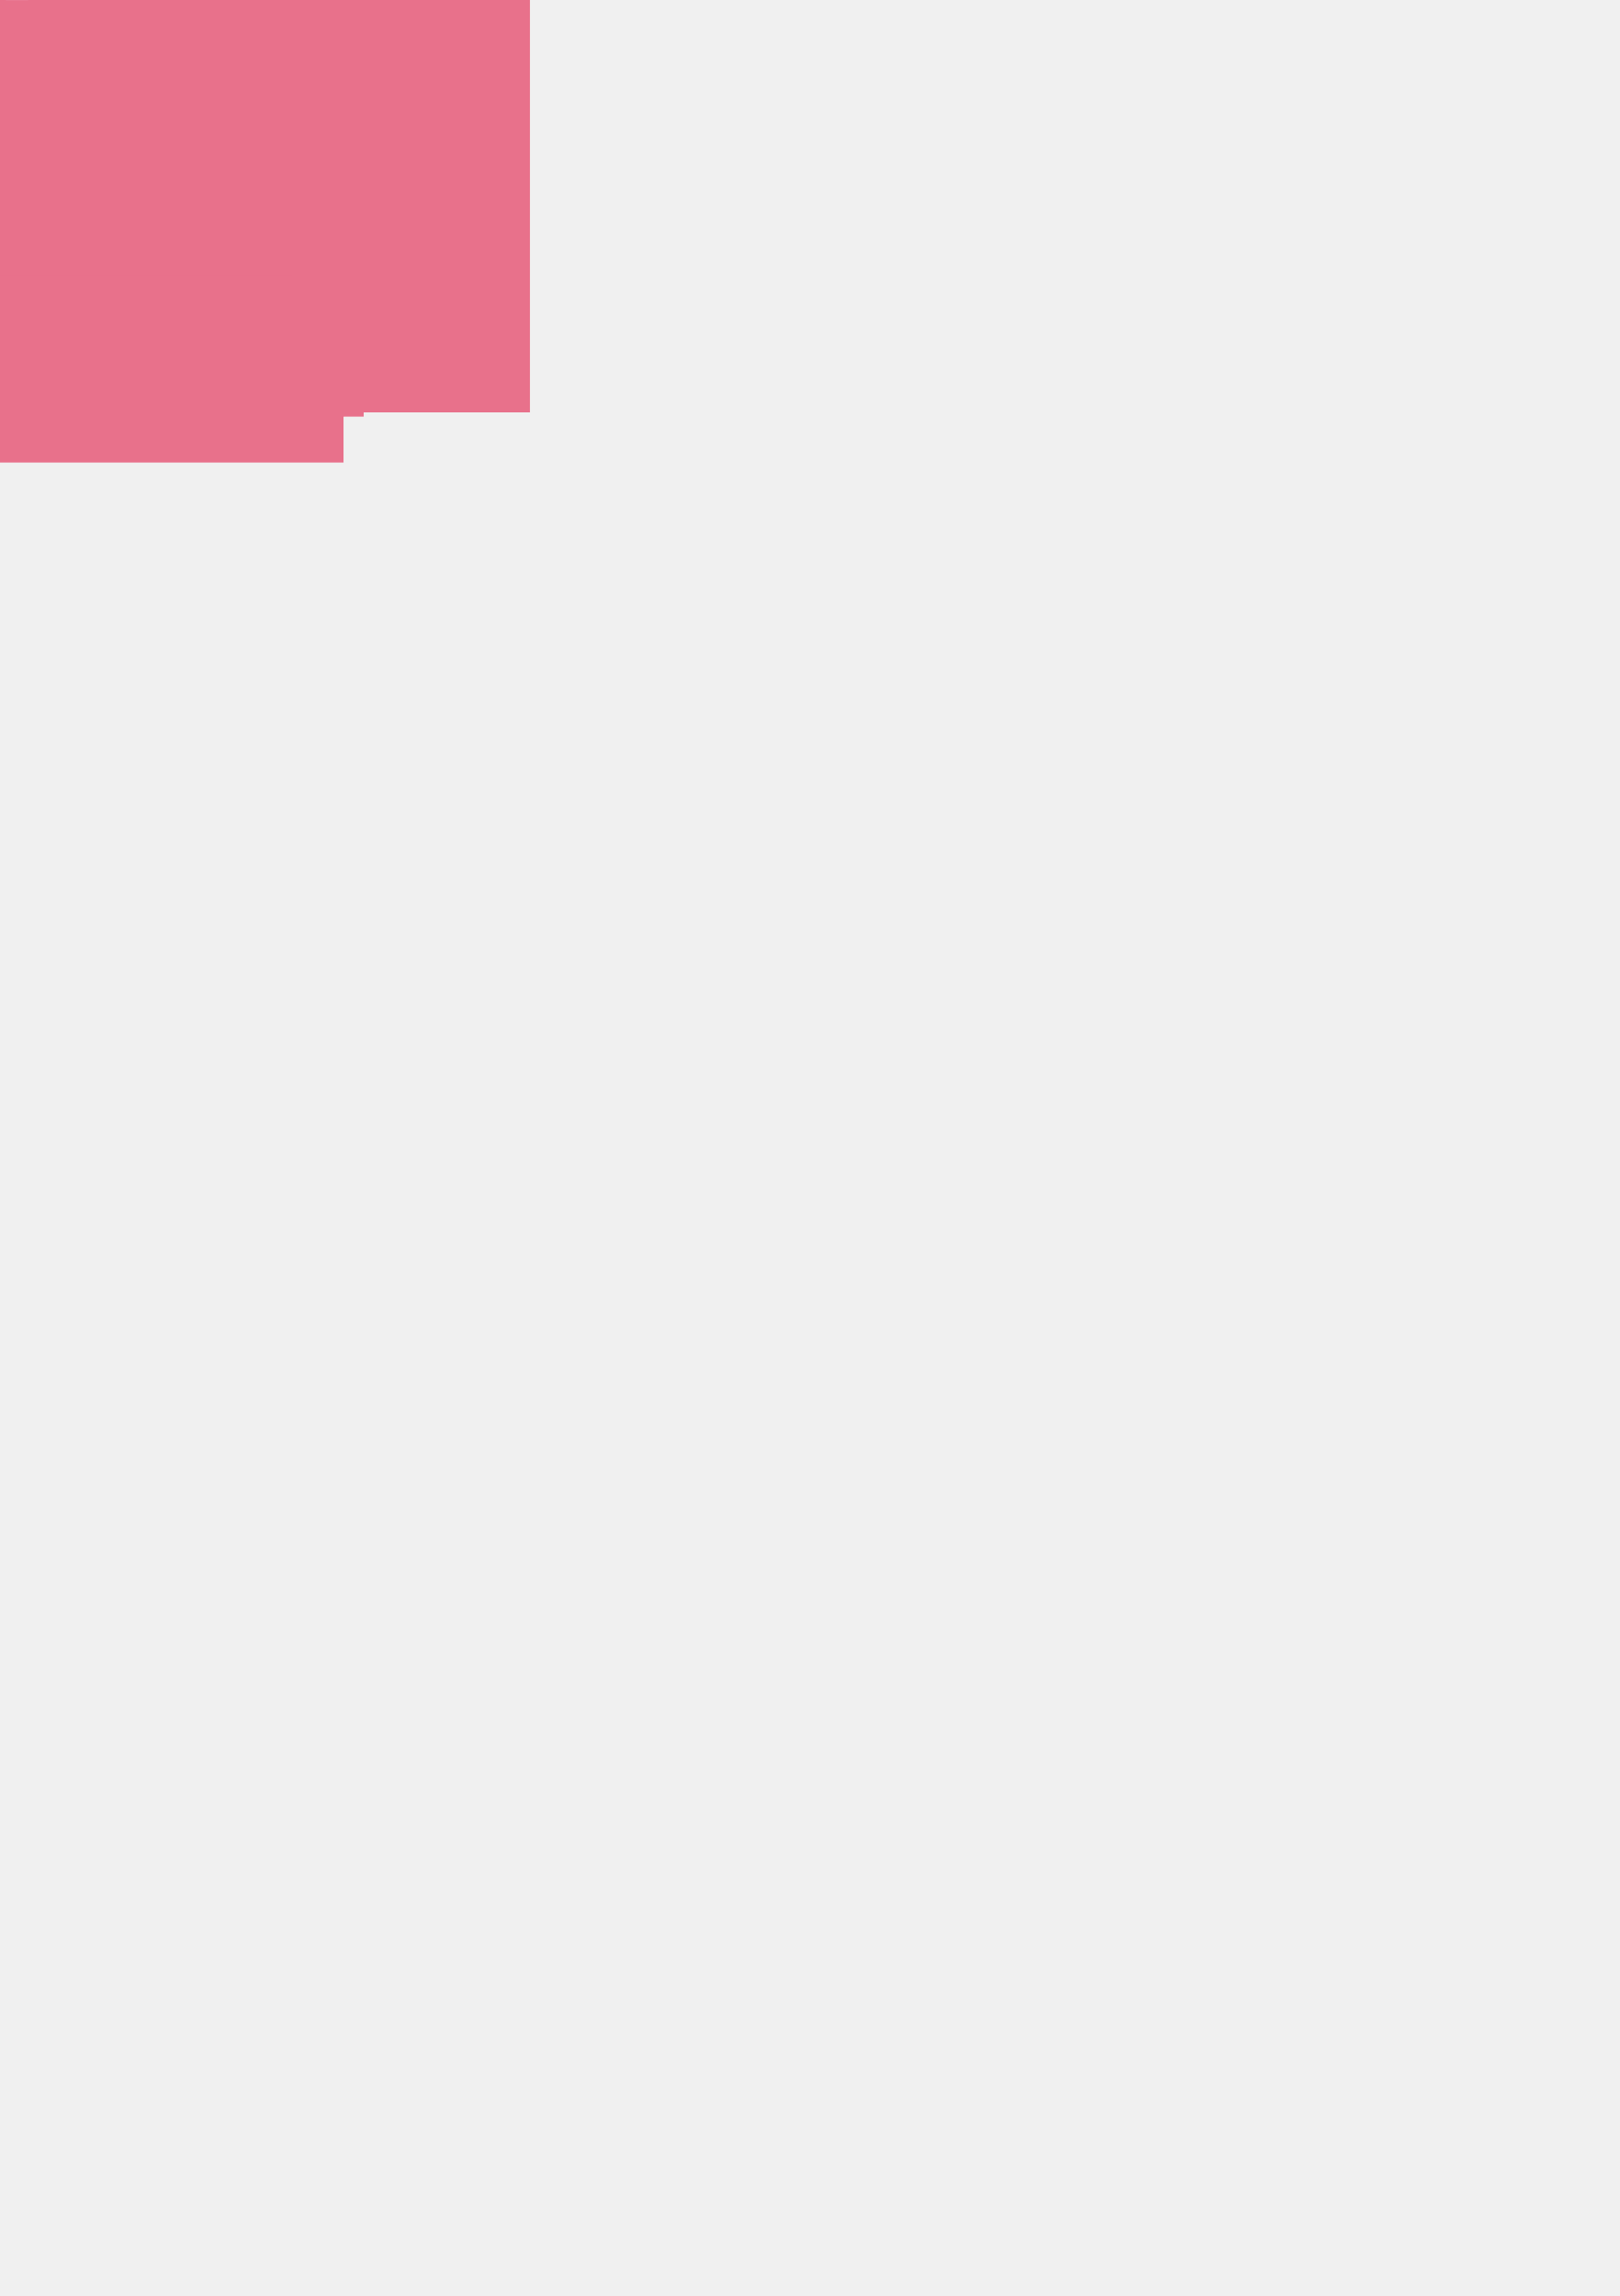
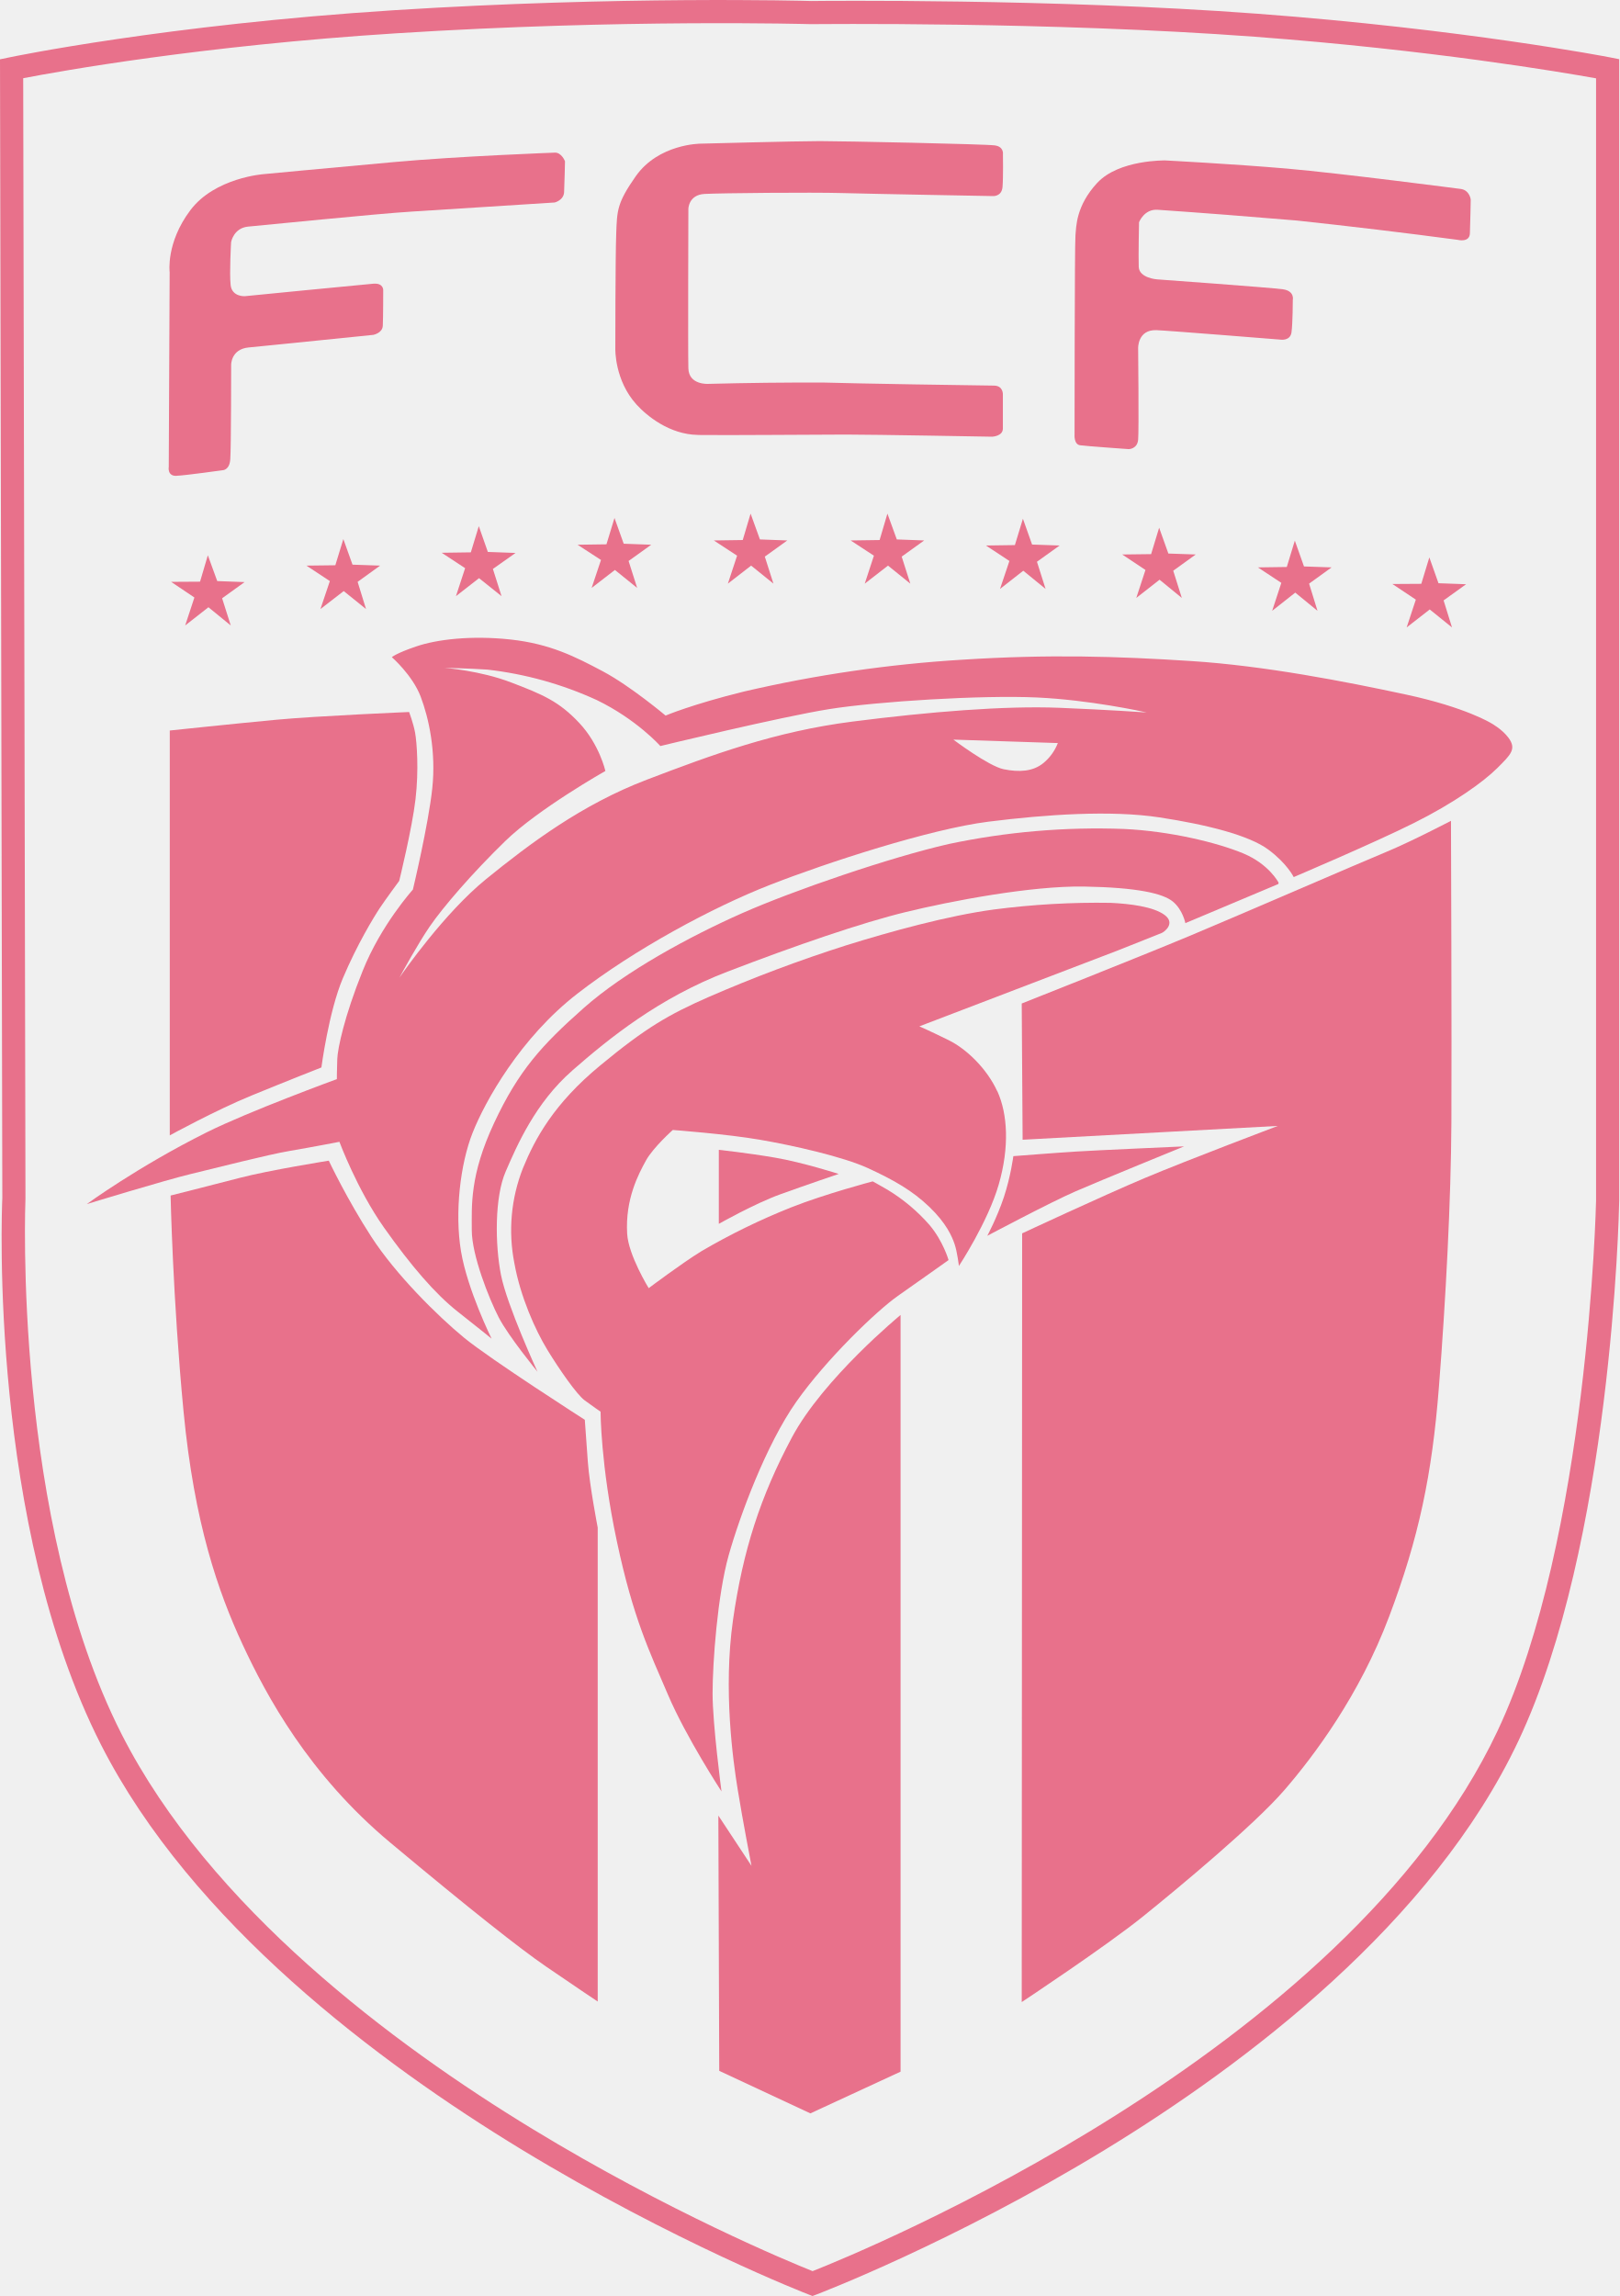
- <svg xmlns="http://www.w3.org/2000/svg" viewBox="0 0 72.02 102.12">
+ <svg xmlns="http://www.w3.org/2000/svg" fill="#e8718b" id="Layer_2" data-name="Layer 2" viewBox="0 0 272.2 385.96">
  <defs>
-     <mask id="k" maskUnits="userSpaceOnUse">
-       <path d="M-11.765-33.108h23.48V.183h-23.48z" fill="#fff" fill-rule="nonzero" />
-       <path d="M-11.15-33.02h31.451V3.728h-31.45z" fill="#fff" fill-rule="nonzero" />
-       <path d="M-13.262-33.15H18.19V3.596h-31.45z" fill="#fff" fill-rule="nonzero" />
-       <path d="M-24.292-32.494H7.159V4.254h-31.451z" fill="#fff" fill-rule="nonzero" />
-       <path d="M-24.731-24.747h31.45v36.748h-31.45z" fill="#fff" fill-rule="nonzero" />
-       <path d="M-24.146-23.332H7.305v36.748h-31.45z" fill="#fff" fill-rule="nonzero" />
-       <path d="M-20.275-18.612h31.451v36.748h-31.45z" fill="#fff" fill-rule="nonzero" />
-       <path d="M-17.01-16.876h31.45v36.748h-31.45z" fill="#fff" fill-rule="nonzero" />
-       <path d="M-15.268-18.211h31.451v36.748h-31.45z" fill="#fff" fill-rule="nonzero" />
-       <path d="M-16.165-16.168h31.451V20.58h-31.45z" fill="#fff" fill-rule="nonzero" />
-       <path d="M-7.873-18.404h31.451v36.748h-31.45z" fill="#fff" fill-rule="nonzero" />
-       <path d="M-9.038-24.909h31.451V11.84h-31.45z" fill="#fff" fill-rule="nonzero" />
-       <path d="M-21.647-22.435h31.45v36.748h-31.45z" fill="#fff" fill-rule="nonzero" />
-       <path d="M-18.445-24.46h31.45v36.748h-31.45z" fill="#fff" fill-rule="nonzero" />
-       <path d="M-19.741-24.902H11.71v36.748h-31.451z" fill="#fff" fill-rule="nonzero" />
-       <path d="m123.96 122.748.048.132.14.005-.115.083.044.138-.114-.092-.119.092.047-.143-.119-.078.148-.002zM123.264 122.77l.047.132.141.005-.116.083.044.138-.114-.092-.119.092.048-.143-.12-.078.148-.002zM122.57 122.812l.046.132.142.005-.116.082.044.139-.115-.092-.118.092.047-.143-.12-.079.149-.002zM121.877 122.878l.047.131.141.005-.115.083.043.139-.114-.092-.119.092.048-.143-.12-.079.148-.002zM121.184 122.961l.048.132.14.005-.115.083.044.139-.114-.093-.119.093.047-.143-.119-.08.148-.001zM124.66 122.748l.048.132.14.005-.115.083.044.138-.114-.092-.119.092.047-.143-.119-.078.148-.002zM125.353 122.774l.047.132.141.005-.116.083.044.139-.114-.093-.119.093.048-.143-.12-.079.148-.002zM126.05 122.82l.047.132.14.005-.115.083.044.139-.114-.093-.119.093.047-.143-.119-.079.148-.002zM126.744 122.886l.047.132.141.005-.115.083.043.139-.114-.093-.118.093.047-.143-.12-.079.148-.002zM127.432 122.972l.047.132.141.005-.115.083.043.138-.114-.092-.118.092.047-.142-.12-.08.148-.001z" fill="#fff" fill-rule="nonzero" />
-       <path d="M0 0s-1.377-.05-2.336-.137c-.96-.087-1.882-.174-1.882-.174s-.71-.05-1.065-.524c-.355-.473-.299-.897-.299-.897l-.013-2.822s-.025-.137.113-.131c.137.006.669.081.669.081s.097 0 .109.156c.013.155.013 1.373.013 1.373s-.003.225.252.25c.212.02 1.81.183 1.81.183s.131.025.137.131.006.517.006.517.006.106-.143.094c-.174-.015-1.863-.181-1.863-.181s-.187-.012-.206.162.007.623.007.623.037.206.249.224 1.863.187 2.38.218L0-.723s.131.031.137.15c.006.118.013.448.013.448S.1.006 0 0" fill="#fff" fill-rule="nonzero" />
-       <path d="M0 0s-.606-.001-.938-.473c-.271-.387-.271-.493-.283-.835-.013-.343-.013-1.67-.013-1.67s-.011-.454.306-.804c.149-.165.479-.436.891-.442.411-.006 1.744.006 2.149.006s2.118-.031 2.118-.031.156.006.156.118v.486s.012.137-.131.137-2.106.032-2.455.044a55 55 0 0 1-1.688-.019s-.28-.018-.286.225c-.007.243 0 2.311 0 2.311s0 .206.236.218c.237.013 1.558.025 1.981.013S4.236-.76 4.236-.76s.131-.013.144.131c.012.143.006.473.006.473s.019.112-.118.131-2.2.062-2.536.062S0 0 0 0" fill="#fff" fill-rule="nonzero" />
-       <path d="M0 0s-1.735.227-2.526.296c-.792.068-1.763.118-1.763.118s-.673.013-.985-.324c-.311-.336-.305-.635-.317-.766s-.013-2.884-.013-2.884-.012-.144.081-.156c.094-.013.704-.056.704-.056s.125 0 .137.137 0 1.327 0 1.327-.009.271.265.261c.156-.005 1.797-.137 1.797-.137s.144-.025.162.106.019.468.019.468.031.13-.143.155c-.175.025-1.826.144-1.826.144s-.258.018-.265.18c-.006.162.004.648.004.648s.074.193.267.181a136 136 0 0 0 2.019-.156 96 96 0 0 0 2.336-.28s.169-.044.175.093.012.492.012.492S.125-.022 0 0" fill="#fff" fill-rule="nonzero" />
-       <path d="M0 0s-.368.231-1.24.417c-.872.187-2.049.418-3.115.486-1.065.069-2.062.1-3.32.019a19 19 0 0 1-3.159-.461c-.76-.187-1.14-.349-1.14-.349s-.511.43-.91.642-.766.399-1.339.461-1.072 0-1.365-.1c-.293-.099-.355-.156-.355-.156s.299-.261.418-.573c.118-.311.224-.797.168-1.327s-.281-1.47-.281-1.47-.461-.511-.728-1.178c-.268-.666-.362-1.127-.368-1.277s-.006-.293-.006-.293-1.28-.468-1.888-.772c-.997-.498-1.738-1.04-1.738-1.04s1.14.348 1.508.436c.367.087 1.108.28 1.439.336s.716.131.716.131.256-.692.648-1.246c.393-.555.741-.959 1.065-1.215.324-.255.493-.393.493-.393s-.349.705-.443 1.265c-.093.561-.012 1.265.168 1.72s.692 1.377 1.521 2.018c.828.642 1.962 1.253 2.791 1.576.828.324 2.324.81 3.165.916s1.781.169 2.479.063 1.308-.262 1.583-.468c.274-.205.367-.398.367-.398s1.171.498 1.745.785c.573.286 1.005.594 1.208.797.193.193.281.274.162.436C.157-.086 0 0 0 0" fill="#fff" fill-rule="nonzero" />
-       <path d="M0 0s-.573-.299-.935-.449c-.361-.149-2.099-.903-2.859-1.221-.76-.317-2.43-.978-2.43-.978l.013-1.975 3.7.2s-1.302-.492-1.925-.754-1.782-.804-1.782-.804l-.006-11.146s1.215.804 1.757 1.24 1.62 1.334 2.05 1.832 1.09 1.377 1.52 2.517.623 2.056.722 3.327c.1 1.271.175 2.71.181 3.844S0 0 0 0" fill="#fff" fill-rule="nonzero" />
-       <path d="M0 0s-1.325-.059-1.57-.075c-.245-.015-.905-.066-.905-.066s-.038-.295-.137-.594c-.1-.299-.241-.561-.241-.561s.905.481 1.279.644S0 0 0 0" fill="#fff" fill-rule="nonzero" />
-       <path d="M0 0s.419.635.577 1.18.129 1.025-.02 1.354c-.15.328-.445.614-.707.743s-.423.199-.423.199l2.878 1.101.635.253c.042.017.204.142.042.262s-.503.162-.781.175a11.6 11.6 0 0 1-1.69-.096c-.681-.091-1.516-.324-2.143-.519A21 21 0 0 1-3.634 3.9c-.573-.253-.902-.44-1.57-.993-.669-.552-.943-1.059-1.118-1.487A2.46 2.46 0 0 1-6.446.042c.087-.486.303-.968.478-1.255.174-.286.427-.648.539-.731s.233-.166.233-.166 0-.772.237-1.885c.237-1.114.473-1.595.739-2.218s.777-1.404.777-1.404-.129.972-.129 1.42c0 .449.071 1.425.233 2.002s.544 1.607.98 2.226S-1.192-.648-.885-.432c.308.216.735.519.735.519s-.078.274-.278.511a2.6 2.6 0 0 1-.61.511c-.137.079-.212.12-.212.12s-.69-.182-1.184-.378a9.6 9.6 0 0 1-1.3-.635c-.278-.17-.764-.536-.764-.536s-.294.477-.312.789c-.029.503.166.868.274 1.064.106.19.387.44.387.44s.776-.058 1.258-.141 1.209-.245 1.579-.416.639-.324.884-.56.328-.428.366-.54S0 0 0 0" fill="#fff" fill-rule="nonzero" />
-       <path d="M0 0s-.523.168-.928.237-.81.112-.81.112V-.723s.517.293.897.43S0 0 0 0" fill="#fff" fill-rule="nonzero" />
-       <path d="M0 0s-1.121-.922-1.576-1.776c-.455-.853-.71-1.638-.854-2.647-.143-1.01 0-2.038.069-2.461.068-.424.199-1.103.199-1.103l-.48.729.013-3.701 1.321-.617L0-10.971z" fill="#fff" fill-rule="nonzero" />
-       <path d="M0 0s-.86-.137-1.29-.249-1.003-.256-1.003-.256.031-1.495.187-3.127.505-2.623.854-3.377.965-1.894 2.143-2.878 1.875-1.533 2.255-1.794.754-.511.754-.511v6.872s-.118.61-.143.953l-.044.61s-1.364.873-1.751 1.19c-.386.318-.99.916-1.345 1.464C.262-.554 0 0 0 0" fill="#fff" fill-rule="nonzero" />
-       <path d="M0 0s-1.327-.056-1.925-.112S-3.47-.268-3.47-.268v-5.869s.673.368 1.19.58 1.009.405 1.009.405.106.81.312 1.296c.205.486.448.884.535 1.015s.281.393.281.393.187.76.236 1.183c.05.424.019.829-.006.966S0 0 0 0" fill="#fff" fill-rule="nonzero" />
-       <path d="M0 0s-.137.268-.511.424-1.059.324-1.732.355A10.4 10.4 0 0 1-4.785.561C-5.632.368-7.034-.112-7.781-.442c-.748-.331-1.695-.841-2.299-1.377-.605-.536-.941-.904-1.296-1.664S-11.7-4.679-11.7-5.04c0-.362.249-.991.392-1.265s.561-.785.561-.785-.442.96-.529 1.402-.094 1.128.068 1.501c.162.374.43.997.966 1.464.536.468 1.258 1.053 2.249 1.433.99.38 1.95.711 2.592.866.641.156 1.806.38 2.579.368.772-.013 1.146-.1 1.289-.218.144-.119.181-.312.181-.312l1.346.567z" fill="#fff" fill-rule="nonzero" />
-       <path d="M0 0s-2.69.08-6.031-.133c-3.34-.212-5.565-.681-5.565-.681l.033-16.381s-.208-4.656 1.412-7.842C-7.642-29.971.017-32.928.017-32.928s7.708 2.907 10.084 7.941c1.349 2.858 1.445 7.759 1.445 7.759V-.814s-2.075.405-5.1.631S0 0 0 0Z" fill="#000" fill-rule="nonzero" />
-       <path d="m0 0-1.514.05s.511-.386.729-.43.424-.037.579.093A.7.7 0 0 1 0 0" fill="#000" fill-rule="nonzero" />
-       <path d="M0 0s-.797.181-1.595.218S-3.906.162-4.61.05s-2.449-.536-2.449-.536-.342.386-.922.667a5.2 5.2 0 0 1-1.588.442c-.281.019-.623.025-.623.025s.517-.037.971-.212c.455-.174.692-.274.985-.586s.38-.697.38-.697-.972-.549-1.452-1.016-.909-.966-1.096-1.24-.443-.747-.443-.747.623.916 1.259 1.433 1.389 1.084 2.336 1.445 1.857.698 2.978.841 2.206.231 2.997.2C-.486.037 0 0 0 0" fill="#000" fill-rule="nonzero" />
-     </mask>
+     <style>
+       .cls-1 {
+         fill:#e8718b;
+       }
+     </style>
  </defs>
-   <g mask="url(#k)" fill="#e8718b">
-     <path d="M-11.765-33.108h23.48V.183h-23.48z" fill="#e8718b" fill-rule="nonzero" />
-     <path d="M-11.15-33.02h31.451V3.728h-31.45z" fill="#e8718b" fill-rule="nonzero" />
-     <path d="M-13.262-33.15H18.19V3.596h-31.45z" fill="#e8718b" fill-rule="nonzero" />
-     <path d="M-24.292-32.494H7.159V4.254h-31.451z" fill="#e8718b" fill-rule="nonzero" />
-     <path d="M-24.731-24.747h31.45v36.748h-31.45z" fill="#e8718b" fill-rule="nonzero" />
-     <path d="M-24.146-23.332H7.305v36.748h-31.45z" fill="#e8718b" fill-rule="nonzero" />
-     <path d="M-20.275-18.612h31.451v36.748h-31.45z" fill="#e8718b" fill-rule="nonzero" />
-     <path d="M-17.01-16.876h31.45v36.748h-31.45z" fill="#e8718b" fill-rule="nonzero" />
-     <path d="M-15.268-18.211h31.451v36.748h-31.45z" fill="#e8718b" fill-rule="nonzero" />
-     <path d="M-16.165-16.168h31.451V20.58h-31.45z" fill="#e8718b" fill-rule="nonzero" />
-     <path d="M-7.873-18.404h31.451v36.748h-31.45z" fill="#e8718b" fill-rule="nonzero" />
-     <path d="M-9.038-24.909h31.451V11.84h-31.45z" fill="#e8718b" fill-rule="nonzero" />
-     <path d="M-21.647-22.435h31.45v36.748h-31.45z" fill="#e8718b" fill-rule="nonzero" />
-     <path d="M-18.445-24.46h31.45v36.748h-31.45z" fill="#e8718b" fill-rule="nonzero" />
-     <path d="M-19.741-24.902H11.71v36.748h-31.451z" fill="#e8718b" fill-rule="nonzero" />
-     <path d="m123.96 122.748.048.132.14.005-.115.083.044.138-.114-.092-.119.092.047-.143-.119-.078.148-.002zM123.264 122.77l.047.132.141.005-.116.083.044.138-.114-.092-.119.092.048-.143-.12-.078.148-.002zM122.57 122.812l.046.132.142.005-.116.082.044.139-.115-.092-.118.092.047-.143-.12-.079.149-.002zM121.877 122.878l.047.131.141.005-.115.083.043.139-.114-.092-.119.092.048-.143-.12-.079.148-.002zM121.184 122.961l.048.132.14.005-.115.083.044.139-.114-.093-.119.093.047-.143-.119-.08.148-.001zM124.66 122.748l.048.132.14.005-.115.083.044.138-.114-.092-.119.092.047-.143-.119-.078.148-.002zM125.353 122.774l.047.132.141.005-.116.083.044.139-.114-.093-.119.093.048-.143-.12-.079.148-.002zM126.05 122.82l.047.132.14.005-.115.083.044.139-.114-.093-.119.093.047-.143-.119-.079.148-.002zM126.744 122.886l.047.132.141.005-.115.083.043.139-.114-.093-.118.093.047-.143-.12-.079.148-.002zM127.432 122.972l.047.132.141.005-.115.083.043.138-.114-.092-.118.092.047-.142-.12-.08.148-.001z" fill="#e8718b" fill-rule="nonzero" />
-     <path d="M0 0s-1.377-.05-2.336-.137c-.96-.087-1.882-.174-1.882-.174s-.71-.05-1.065-.524c-.355-.473-.299-.897-.299-.897l-.013-2.822s-.025-.137.113-.131c.137.006.669.081.669.081s.097 0 .109.156c.013.155.013 1.373.013 1.373s-.003.225.252.25c.212.02 1.81.183 1.81.183s.131.025.137.131.006.517.006.517.006.106-.143.094c-.174-.015-1.863-.181-1.863-.181s-.187-.012-.206.162.007.623.007.623.037.206.249.224 1.863.187 2.38.218L0-.723s.131.031.137.15c.006.118.013.448.013.448S.1.006 0 0" fill="#e8718b" fill-rule="nonzero" />
-     <path d="M0 0s-.606-.001-.938-.473c-.271-.387-.271-.493-.283-.835-.013-.343-.013-1.67-.013-1.67s-.011-.454.306-.804c.149-.165.479-.436.891-.442.411-.006 1.744.006 2.149.006s2.118-.031 2.118-.031.156.006.156.118v.486s.012.137-.131.137-2.106.032-2.455.044a55 55 0 0 1-1.688-.019s-.28-.018-.286.225c-.007.243 0 2.311 0 2.311s0 .206.236.218c.237.013 1.558.025 1.981.013S4.236-.76 4.236-.76s.131-.013.144.131c.012.143.006.473.006.473s.019.112-.118.131-2.2.062-2.536.062S0 0 0 0" fill="#e8718b" fill-rule="nonzero" />
-     <path d="M0 0s-1.735.227-2.526.296c-.792.068-1.763.118-1.763.118s-.673.013-.985-.324c-.311-.336-.305-.635-.317-.766s-.013-2.884-.013-2.884-.012-.144.081-.156c.094-.013.704-.056.704-.056s.125 0 .137.137 0 1.327 0 1.327-.009.271.265.261c.156-.005 1.797-.137 1.797-.137s.144-.025.162.106.019.468.019.468.031.13-.143.155c-.175.025-1.826.144-1.826.144s-.258.018-.265.18c-.006.162.004.648.004.648s.074.193.267.181a136 136 0 0 0 2.019-.156 96 96 0 0 0 2.336-.28s.169-.044.175.093.012.492.012.492S.125-.022 0 0" fill="#e8718b" fill-rule="nonzero" />
-     <path d="M0 0s-.368.231-1.24.417c-.872.187-2.049.418-3.115.486-1.065.069-2.062.1-3.32.019a19 19 0 0 1-3.159-.461c-.76-.187-1.14-.349-1.14-.349s-.511.43-.91.642-.766.399-1.339.461-1.072 0-1.365-.1c-.293-.099-.355-.156-.355-.156s.299-.261.418-.573c.118-.311.224-.797.168-1.327s-.281-1.47-.281-1.47-.461-.511-.728-1.178c-.268-.666-.362-1.127-.368-1.277s-.006-.293-.006-.293-1.28-.468-1.888-.772c-.997-.498-1.738-1.04-1.738-1.04s1.14.348 1.508.436c.367.087 1.108.28 1.439.336s.716.131.716.131.256-.692.648-1.246c.393-.555.741-.959 1.065-1.215.324-.255.493-.393.493-.393s-.349.705-.443 1.265c-.093.561-.012 1.265.168 1.72s.692 1.377 1.521 2.018c.828.642 1.962 1.253 2.791 1.576.828.324 2.324.81 3.165.916s1.781.169 2.479.063 1.308-.262 1.583-.468c.274-.205.367-.398.367-.398s1.171.498 1.745.785c.573.286 1.005.594 1.208.797.193.193.281.274.162.436C.157-.086 0 0 0 0" fill="#e8718b" fill-rule="nonzero" />
-     <path d="M0 0s-.573-.299-.935-.449c-.361-.149-2.099-.903-2.859-1.221-.76-.317-2.43-.978-2.43-.978l.013-1.975 3.7.2s-1.302-.492-1.925-.754-1.782-.804-1.782-.804l-.006-11.146s1.215.804 1.757 1.24 1.62 1.334 2.05 1.832 1.09 1.377 1.52 2.517.623 2.056.722 3.327c.1 1.271.175 2.71.181 3.844S0 0 0 0" fill="#e8718b" fill-rule="nonzero" />
-     <path d="M0 0s-1.325-.059-1.57-.075c-.245-.015-.905-.066-.905-.066s-.038-.295-.137-.594c-.1-.299-.241-.561-.241-.561s.905.481 1.279.644S0 0 0 0" fill="#e8718b" fill-rule="nonzero" />
-     <path d="M0 0s.419.635.577 1.18.129 1.025-.02 1.354c-.15.328-.445.614-.707.743s-.423.199-.423.199l2.878 1.101.635.253c.042.017.204.142.042.262s-.503.162-.781.175a11.6 11.6 0 0 1-1.69-.096c-.681-.091-1.516-.324-2.143-.519A21 21 0 0 1-3.634 3.9c-.573-.253-.902-.44-1.57-.993-.669-.552-.943-1.059-1.118-1.487A2.46 2.46 0 0 1-6.446.042c.087-.486.303-.968.478-1.255.174-.286.427-.648.539-.731s.233-.166.233-.166 0-.772.237-1.885c.237-1.114.473-1.595.739-2.218s.777-1.404.777-1.404-.129.972-.129 1.42c0 .449.071 1.425.233 2.002s.544 1.607.98 2.226S-1.192-.648-.885-.432c.308.216.735.519.735.519s-.078.274-.278.511a2.6 2.6 0 0 1-.61.511c-.137.079-.212.12-.212.12s-.69-.182-1.184-.378a9.6 9.6 0 0 1-1.3-.635c-.278-.17-.764-.536-.764-.536s-.294.477-.312.789c-.029.503.166.868.274 1.064.106.19.387.44.387.44s.776-.058 1.258-.141 1.209-.245 1.579-.416.639-.324.884-.56.328-.428.366-.54S0 0 0 0" fill="#e8718b" fill-rule="nonzero" />
-     <path d="M0 0s-.523.168-.928.237-.81.112-.81.112V-.723s.517.293.897.43S0 0 0 0" fill="#e8718b" fill-rule="nonzero" />
-     <path d="M0 0s-1.121-.922-1.576-1.776c-.455-.853-.71-1.638-.854-2.647-.143-1.01 0-2.038.069-2.461.068-.424.199-1.103.199-1.103l-.48.729.013-3.701 1.321-.617L0-10.971z" fill="#e8718b" fill-rule="nonzero" />
-     <path d="M0 0s-.86-.137-1.29-.249-1.003-.256-1.003-.256.031-1.495.187-3.127.505-2.623.854-3.377.965-1.894 2.143-2.878 1.875-1.533 2.255-1.794.754-.511.754-.511v6.872s-.118.61-.143.953l-.044.61s-1.364.873-1.751 1.19c-.386.318-.99.916-1.345 1.464C.262-.554 0 0 0 0" fill="#e8718b" fill-rule="nonzero" />
-     <path d="M0 0s-1.327-.056-1.925-.112S-3.47-.268-3.47-.268v-5.869s.673.368 1.19.58 1.009.405 1.009.405.106.81.312 1.296c.205.486.448.884.535 1.015s.281.393.281.393.187.76.236 1.183c.05.424.019.829-.006.966S0 0 0 0" fill="#e8718b" fill-rule="nonzero" />
-     <path d="M0 0s-.137.268-.511.424-1.059.324-1.732.355A10.4 10.4 0 0 1-4.785.561C-5.632.368-7.034-.112-7.781-.442c-.748-.331-1.695-.841-2.299-1.377-.605-.536-.941-.904-1.296-1.664S-11.7-4.679-11.7-5.04c0-.362.249-.991.392-1.265s.561-.785.561-.785-.442.96-.529 1.402-.094 1.128.068 1.501c.162.374.43.997.966 1.464.536.468 1.258 1.053 2.249 1.433.99.38 1.95.711 2.592.866.641.156 1.806.38 2.579.368.772-.013 1.146-.1 1.289-.218.144-.119.181-.312.181-.312l1.346.567z" fill="#e8718b" fill-rule="nonzero" />
+   <g id="Layer_1-2" data-name="Layer 1">
+     <g>
+       <path class="cls-1" d="M270.63,9.64c-.24-.05-24.58-4.75-59.36-7.34C177.02-.26,137.92.15,136.41.17c-1.31-.04-32.31-.86-70.06,1.54C27.93,4.15,1.81,9.59,1.55,9.65l-1.55.32.39,191.41c-.1,2.23-2.22,54.92,16.58,91.89,15.23,29.96,46.79,53.5,70.57,67.98,25.69,15.63,48.12,24.36,48.35,24.44l.69.27.7-.26c.22-.09,22.81-8.67,48.45-24.31,23.75-14.48,55.1-38.16,69.53-68.75,15.64-33.13,16.9-88.41,16.94-90.79V9.95l-1.57-.31ZM268.31,201.82c-.01.56-1.29,56.79-16.57,89.16-25.62,54.27-106.77,87.5-115.14,90.8-3.96-1.58-24.21-9.97-47.09-23.9-23.34-14.2-54.26-37.25-69.07-66.37C2.11,255.46,4.26,202.09,4.28,201.47L3.9,13.15c6.12-1.18,29.87-5.46,62.69-7.55,38.2-2.43,69.43-1.55,69.74-1.54h.09c.39,0,39.98-.46,74.56,2.12,29.52,2.21,51.43,5.93,57.33,6.99v188.65Z" />
+       <polygon class="cls-1" points="59.26 94.92 57.72 90.62 56.37 95.02 51.51 95.08 55.45 97.68 53.87 102.38 57.78 99.36 61.53 102.38 60.12 97.81 63.9 95.08 59.26 94.92" />
+       <polygon class="cls-1" points="36.52 97.68 34.94 93.34 33.63 97.78 28.77 97.81 32.68 100.44 31.13 105.14 35.04 102.08 38.79 105.14 37.34 100.57 41.12 97.85 36.52 97.68" />
+       <polygon class="cls-1" points="127.75 90.68 126.18 86.34 124.86 90.78 120 90.85 123.91 93.41 122.36 98.11 126.27 95.08 130.02 98.11 128.57 93.57 132.35 90.85 127.75 90.68" />
+       <polygon class="cls-1" points="169.69 94.3 168.11 99 172.02 95.94 175.77 99 174.32 94.43 178.13 91.7 173.5 91.54 171.96 87.2 170.61 91.63 165.74 91.7 169.69 94.3" />
+       <polygon class="cls-1" points="99.46 98.83 103.37 95.81 107.11 98.83 105.67 94.3 109.48 91.57 104.85 91.4 103.3 87.07 101.95 91.5 97.09 91.57 101.03 94.13 99.46 98.83" />
+       <polygon class="cls-1" points="150.76 90.68 149.18 86.34 147.87 90.78 143 90.85 146.91 93.41 145.37 98.11 149.28 95.08 153.03 98.11 151.58 93.57 155.36 90.85 150.76 90.68" />
+       <polygon class="cls-1" points="82.01 92.78 80.49 88.45 79.15 92.85 74.25 92.92 78.19 95.51 76.65 100.21 80.53 97.19 84.31 100.21 82.86 95.64 86.67 92.95 82.01 92.78" />
+       <polygon class="cls-1" points="219.21 95.22 217.67 90.88 216.32 95.31 211.46 95.38 215.4 97.98 213.86 102.68 217.74 99.62 221.48 102.68 220.07 98.11 223.85 95.38 219.21 95.22" />
+       <polygon class="cls-1" points="241.82 98.04 240.28 93.7 238.93 98.14 234.07 98.17 238.01 100.8 236.47 105.47 240.35 102.45 244.09 105.47 242.68 100.93 246.46 98.21 241.82 98.04" />
+       <polygon class="cls-1" points="196.41 93.05 194.86 88.71 193.51 93.15 188.65 93.21 192.56 95.81 191.02 100.51 194.93 97.45 198.67 100.51 197.23 95.94 201.01 93.21 196.41 93.05" />
+       <path class="cls-1" d="M29.69,79.98c1.59-.07,7.76-.94,7.76-.94,0,0,1.12,0,1.26-1.81.15-1.8.15-15.92.15-15.92,0,0-.03-2.61,2.92-2.9,2.46-.23,20.98-2.12,20.98-2.12,0,0,1.52-.29,1.59-1.52.07-1.23.07-5.99.07-5.99,0,0,.07-1.23-1.66-1.09-2.02.17-21.6,2.1-21.6,2.1,0,0-2.17.14-2.39-1.88-.22-2.02.08-7.22.08-7.22,0,0,.43-2.39,2.89-2.6,2.46-.21,21.6-2.17,27.59-2.53l23.91-1.52s1.52-.36,1.59-1.74c.07-1.37.15-5.19.15-5.19,0,0-.58-1.52-1.74-1.45,0,0-15.96.58-27.08,1.59-11.13,1.01-21.82,2.02-21.82,2.02,0,0-8.23.58-12.35,6.08-4.12,5.48-3.47,10.4-3.47,10.4l-.15,32.72s-.29,1.59,1.31,1.52Z" />
+       <path class="cls-1" d="M117.3,73.12c4.77.07,20.22-.07,24.92-.07s24.56.36,24.56.36c0,0,1.81-.07,1.81-1.37v-5.63s.14-1.59-1.52-1.59-24.42-.37-28.46-.51c-6.52-.03-13.05.05-19.57.22,0,0-3.25.21-3.32-2.61-.08-2.82,0-26.79,0-26.79,0,0,0-2.39,2.74-2.53,2.75-.15,18.06-.29,22.97-.15,4.9.14,25.43.51,25.43.51,0,0,1.52.15,1.67-1.52.14-1.66.07-5.48.07-5.48,0,0,.22-1.3-1.37-1.52-1.59-.22-25.51-.72-29.4-.72s-20.08.43-20.08.43c0,0-7.03.01-10.88,5.48-3.14,4.49-3.14,5.72-3.28,9.68-.15,3.98-.15,19.36-.15,19.36,0,0-.13,5.26,3.55,9.32,1.73,1.91,5.55,5.05,10.33,5.12Z" />
+       <path class="cls-1" d="M184.47,30.72c-3.61,3.9-3.54,7.36-3.68,8.88-.14,1.52-.15,33.44-.15,33.44,0,0-.14,1.67.94,1.81,1.09.15,8.16.65,8.16.65,0,0,1.45,0,1.59-1.59.14-1.59,0-15.38,0-15.38,0,0-.1-3.14,3.07-3.03,1.81.06,20.83,1.59,20.83,1.59,0,0,1.67.29,1.88-1.23s.22-5.43.22-5.43c0,0,.36-1.51-1.66-1.8-2.03-.29-21.17-1.67-21.17-1.67,0,0-2.99-.21-3.07-2.09-.07-1.88.05-7.51.05-7.51,0,0,.86-2.24,3.1-2.1,7.81.54,15.61,1.15,23.41,1.81,9.04.97,18.07,2.05,27.08,3.25,0,0,1.96.51,2.03-1.08.07-1.59.14-5.7.14-5.7,0,0-.17-1.52-1.62-1.77,0,0-20.12-2.63-29.29-3.43-9.18-.79-20.44-1.37-20.44-1.37,0,0-7.8-.15-11.42,3.76Z" />
+       <path class="cls-1" d="M200.22,111.12c-12.35-.8-23.91-1.16-38.49-.22-12.34.75-24.59,2.54-36.63,5.34-8.81,2.17-13.21,4.05-13.21,4.05,0,0-5.93-4.99-10.55-7.44-4.63-2.46-8.88-4.63-15.53-5.35-6.64-.72-12.43,0-15.82,1.16-3.4,1.15-4.12,1.81-4.12,1.81,0,0,3.47,3.02,4.85,6.64,1.37,3.61,2.6,9.24,1.95,15.39-.65,6.14-3.26,17.04-3.26,17.04,0,0-5.35,5.92-8.44,13.66-3.11,7.72-4.2,13.06-4.27,14.8s-.07,3.4-.07,3.4c0,0-14.84,5.43-21.89,8.95-11.56,5.77-20.15,12.06-20.15,12.06,0,0,13.22-4.04,17.49-5.06,4.25-1.01,12.84-3.24,16.68-3.89,3.84-.65,8.3-1.52,8.3-1.52,0,0,2.97,8.02,7.51,14.44,4.56,6.44,8.59,11.12,12.35,14.09,3.76,2.96,5.72,4.56,5.72,4.56,0,0-4.05-8.18-5.14-14.67-1.08-6.5-.14-14.67,1.95-19.94,2.09-5.28,8.02-15.97,17.63-23.4,9.6-7.44,22.75-14.52,32.36-18.27,9.6-3.76,26.94-9.39,36.69-10.62,9.76-1.23,20.65-1.96,28.75-.73,8.09,1.23,15.16,3.04,18.35,5.43,3.18,2.37,4.25,4.61,4.25,4.61,0,0,13.58-5.77,20.23-9.1,6.65-3.32,11.66-6.89,14.01-9.24,2.24-2.24,3.26-3.18,1.88-5.06-1.07-1.46-2.89-2.45-2.89-2.45,0,0-4.27-2.68-14.37-4.84-10.11-2.17-23.76-4.84-36.12-5.63ZM175.44,128.24c-1.8,1.5-4.19,1.58-6.71,1.07-2.53-.51-8.46-4.98-8.46-4.98l17.56.58c-.5,1.29-1.32,2.44-2.39,3.33ZM178.05,118.98c-9.17-.36-21.75.66-34.75,2.32-12.99,1.66-23.54,5.56-34.52,9.75-10.98,4.18-19.71,10.76-27.09,16.75-6.99,5.69-13.85,15.54-14.54,16.54.38-.71,3.07-5.64,5.08-8.58,2.17-3.18,7.14-8.97,12.71-14.38,5.56-5.41,16.83-11.78,16.83-11.78,0,0-1-4.46-4.4-8.08s-6.15-4.78-11.42-6.79c-5.27-2.03-11.26-2.46-11.26-2.46,0,0,3.97.07,7.22.29,6.37.72,12.59,2.45,18.41,5.12,6.73,3.26,10.69,7.73,10.69,7.73,0,0,20.24-4.91,28.4-6.21,8.16-1.3,25.7-2.38,34.95-1.95,8.78.41,17.55,2.32,18.42,2.52-.65-.04-6.13-.44-14.73-.79Z" />
+       <path class="cls-1" d="M233.08,143.19c-4.19,1.73-24.34,10.47-33.15,14.16-8.81,3.68-28.17,11.34-28.17,11.34l.15,22.9,42.9-2.32s-15.1,5.7-22.32,8.74c-7.22,3.04-20.66,9.32-20.66,9.32l-.07,129.22s14.09-9.32,20.37-14.38,18.78-15.47,23.77-21.24c4.99-5.77,12.64-15.96,17.62-29.18,4.99-13.22,7.22-23.84,8.37-38.57,1.16-14.74,2.03-31.42,2.1-44.57s-.07-50.63-.07-50.63c0,0-6.64,3.47-10.84,5.21Z" />
+       <path class="cls-1" d="M199.04,192.71s-15.36.68-18.2.87c-2.84.17-10.49.77-10.49.77,0,0-.44,3.42-1.59,6.89-1.16,3.47-2.79,6.5-2.79,6.5,0,0,10.49-5.58,14.83-7.47s18.25-7.56,18.25-7.56Z" />
+       <path class="cls-1" d="M167.65,183.45c-1.74-3.8-5.16-7.12-8.2-8.61-3.04-1.5-4.9-2.31-4.9-2.31l33.37-12.76,7.36-2.93c.49-.2,2.37-1.65.49-3.04-1.88-1.39-5.83-1.88-9.05-2.03-6.55-.11-13.1.27-19.59,1.11-7.9,1.06-17.58,3.76-24.85,6.02-7.88,2.51-15.63,5.42-23.21,8.72-6.64,2.93-10.46,5.1-18.2,11.51-7.76,6.4-10.93,12.28-12.96,17.24-2,5.08-2.5,10.62-1.44,15.98,1.01,5.63,3.51,11.22,5.54,14.55,2.02,3.32,4.95,7.51,6.25,8.48s2.7,1.92,2.7,1.92c0,0,0,8.95,2.75,21.85,2.75,12.92,5.48,18.49,8.57,25.71,3.08,7.22,9.01,16.28,9.01,16.28,0,0-1.5-11.27-1.5-16.46s.82-16.52,2.7-23.21c1.88-6.69,6.31-18.63,11.36-25.81,5.05-7.18,13.53-15.32,17.09-17.82,3.57-2.5,8.52-6.02,8.52-6.02,0,0-.9-3.18-3.22-5.92-2.04-2.33-4.42-4.32-7.07-5.92-1.59-.92-2.46-1.39-2.46-1.39,0,0-8,2.11-13.73,4.38-5.2,2.07-10.24,4.53-15.07,7.36-3.22,1.97-8.86,6.21-8.86,6.21,0,0-3.41-5.53-3.62-9.15-.34-5.83,1.92-10.06,3.18-12.34,1.23-2.2,4.49-5.1,4.49-5.1,0,0,9,.67,14.58,1.63s14.02,2.84,18.31,4.82c4.29,1.98,7.41,3.76,10.25,6.49s3.8,4.96,4.24,6.26c.44,1.3.72,3.66.72,3.66,0,0,4.86-7.36,6.69-13.68s1.5-11.88-.23-15.7Z" />
+       <path class="cls-1" d="M120.84,205.73s5.99-3.4,10.4-4.99c4.41-1.59,9.75-3.4,9.75-3.4,0,0-6.06-1.95-10.76-2.75-4.7-.8-9.39-1.3-9.39-1.3v12.43Z" />
+       <path class="cls-1" d="M133.12,241.64c-5.28,9.89-8.23,18.99-9.9,30.69-1.66,11.71,0,23.63.8,28.53.79,4.92,2.31,12.79,2.31,12.79l-5.57-8.45.15,42.91,15.32,7.15,15.16-7.01v-127.2s-13,10.69-18.27,20.59Z" />
+       <path class="cls-1" d="M98.31,238.67s-15.81-10.12-20.3-13.8c-4.48-3.69-11.48-10.62-15.59-16.97-4.12-6.36-7.15-12.79-7.15-12.79,0,0-9.97,1.59-14.96,2.89-4.99,1.3-11.63,2.97-11.63,2.97,0,0,.36,17.33,2.17,36.25,1.81,18.92,5.85,30.41,9.9,39.15,4.05,8.74,11.19,21.96,24.85,33.37s21.74,17.77,26.14,20.8c4.41,3.03,8.74,5.92,8.74,5.92v-79.67s-1.37-7.07-1.66-11.05l-.51-7.07Z" />
+       <path class="cls-1" d="M28.53,190.86s7.8-4.27,13.8-6.72c5.99-2.46,11.7-4.7,11.7-4.7,0,0,1.23-9.39,3.62-15.03,2.38-5.63,5.19-10.25,6.2-11.77,1.01-1.52,3.26-4.56,3.26-4.56,0,0,2.17-8.81,2.74-13.72.58-4.92.22-9.61-.07-11.2-.29-1.59-1.01-3.47-1.01-3.47,0,0-15.38.65-22.32,1.3-6.93.65-17.91,1.81-17.91,1.81v68.04Z" />
+       <path class="cls-1" d="M96.21,179.95c6.21-5.43,14.58-12.21,26.07-16.61,11.48-4.41,22.61-8.24,30.05-10.04,7.43-1.81,20.94-4.41,29.9-4.27,8.95.15,13.29,1.16,14.94,2.53,1.67,1.38,2.1,3.62,2.1,3.62l15.61-6.57.07-.22s-1.59-3.11-5.92-4.92c-4.34-1.81-12.28-3.76-20.08-4.12-9.89-.37-19.79.48-29.47,2.53-9.82,2.24-26.07,7.8-34.73,11.63-8.67,3.84-19.65,9.75-26.65,15.96-7.01,6.21-10.91,10.48-15.03,19.29s-3.76,13.87-3.76,18.05,2.89,11.49,4.54,14.67,6.5,9.1,6.5,9.1c0,0-5.12-11.13-6.13-16.25s-1.09-13.08.79-17.4c1.88-4.34,4.99-11.56,11.2-16.97Z" />
+     </g>
  </g>
</svg>
